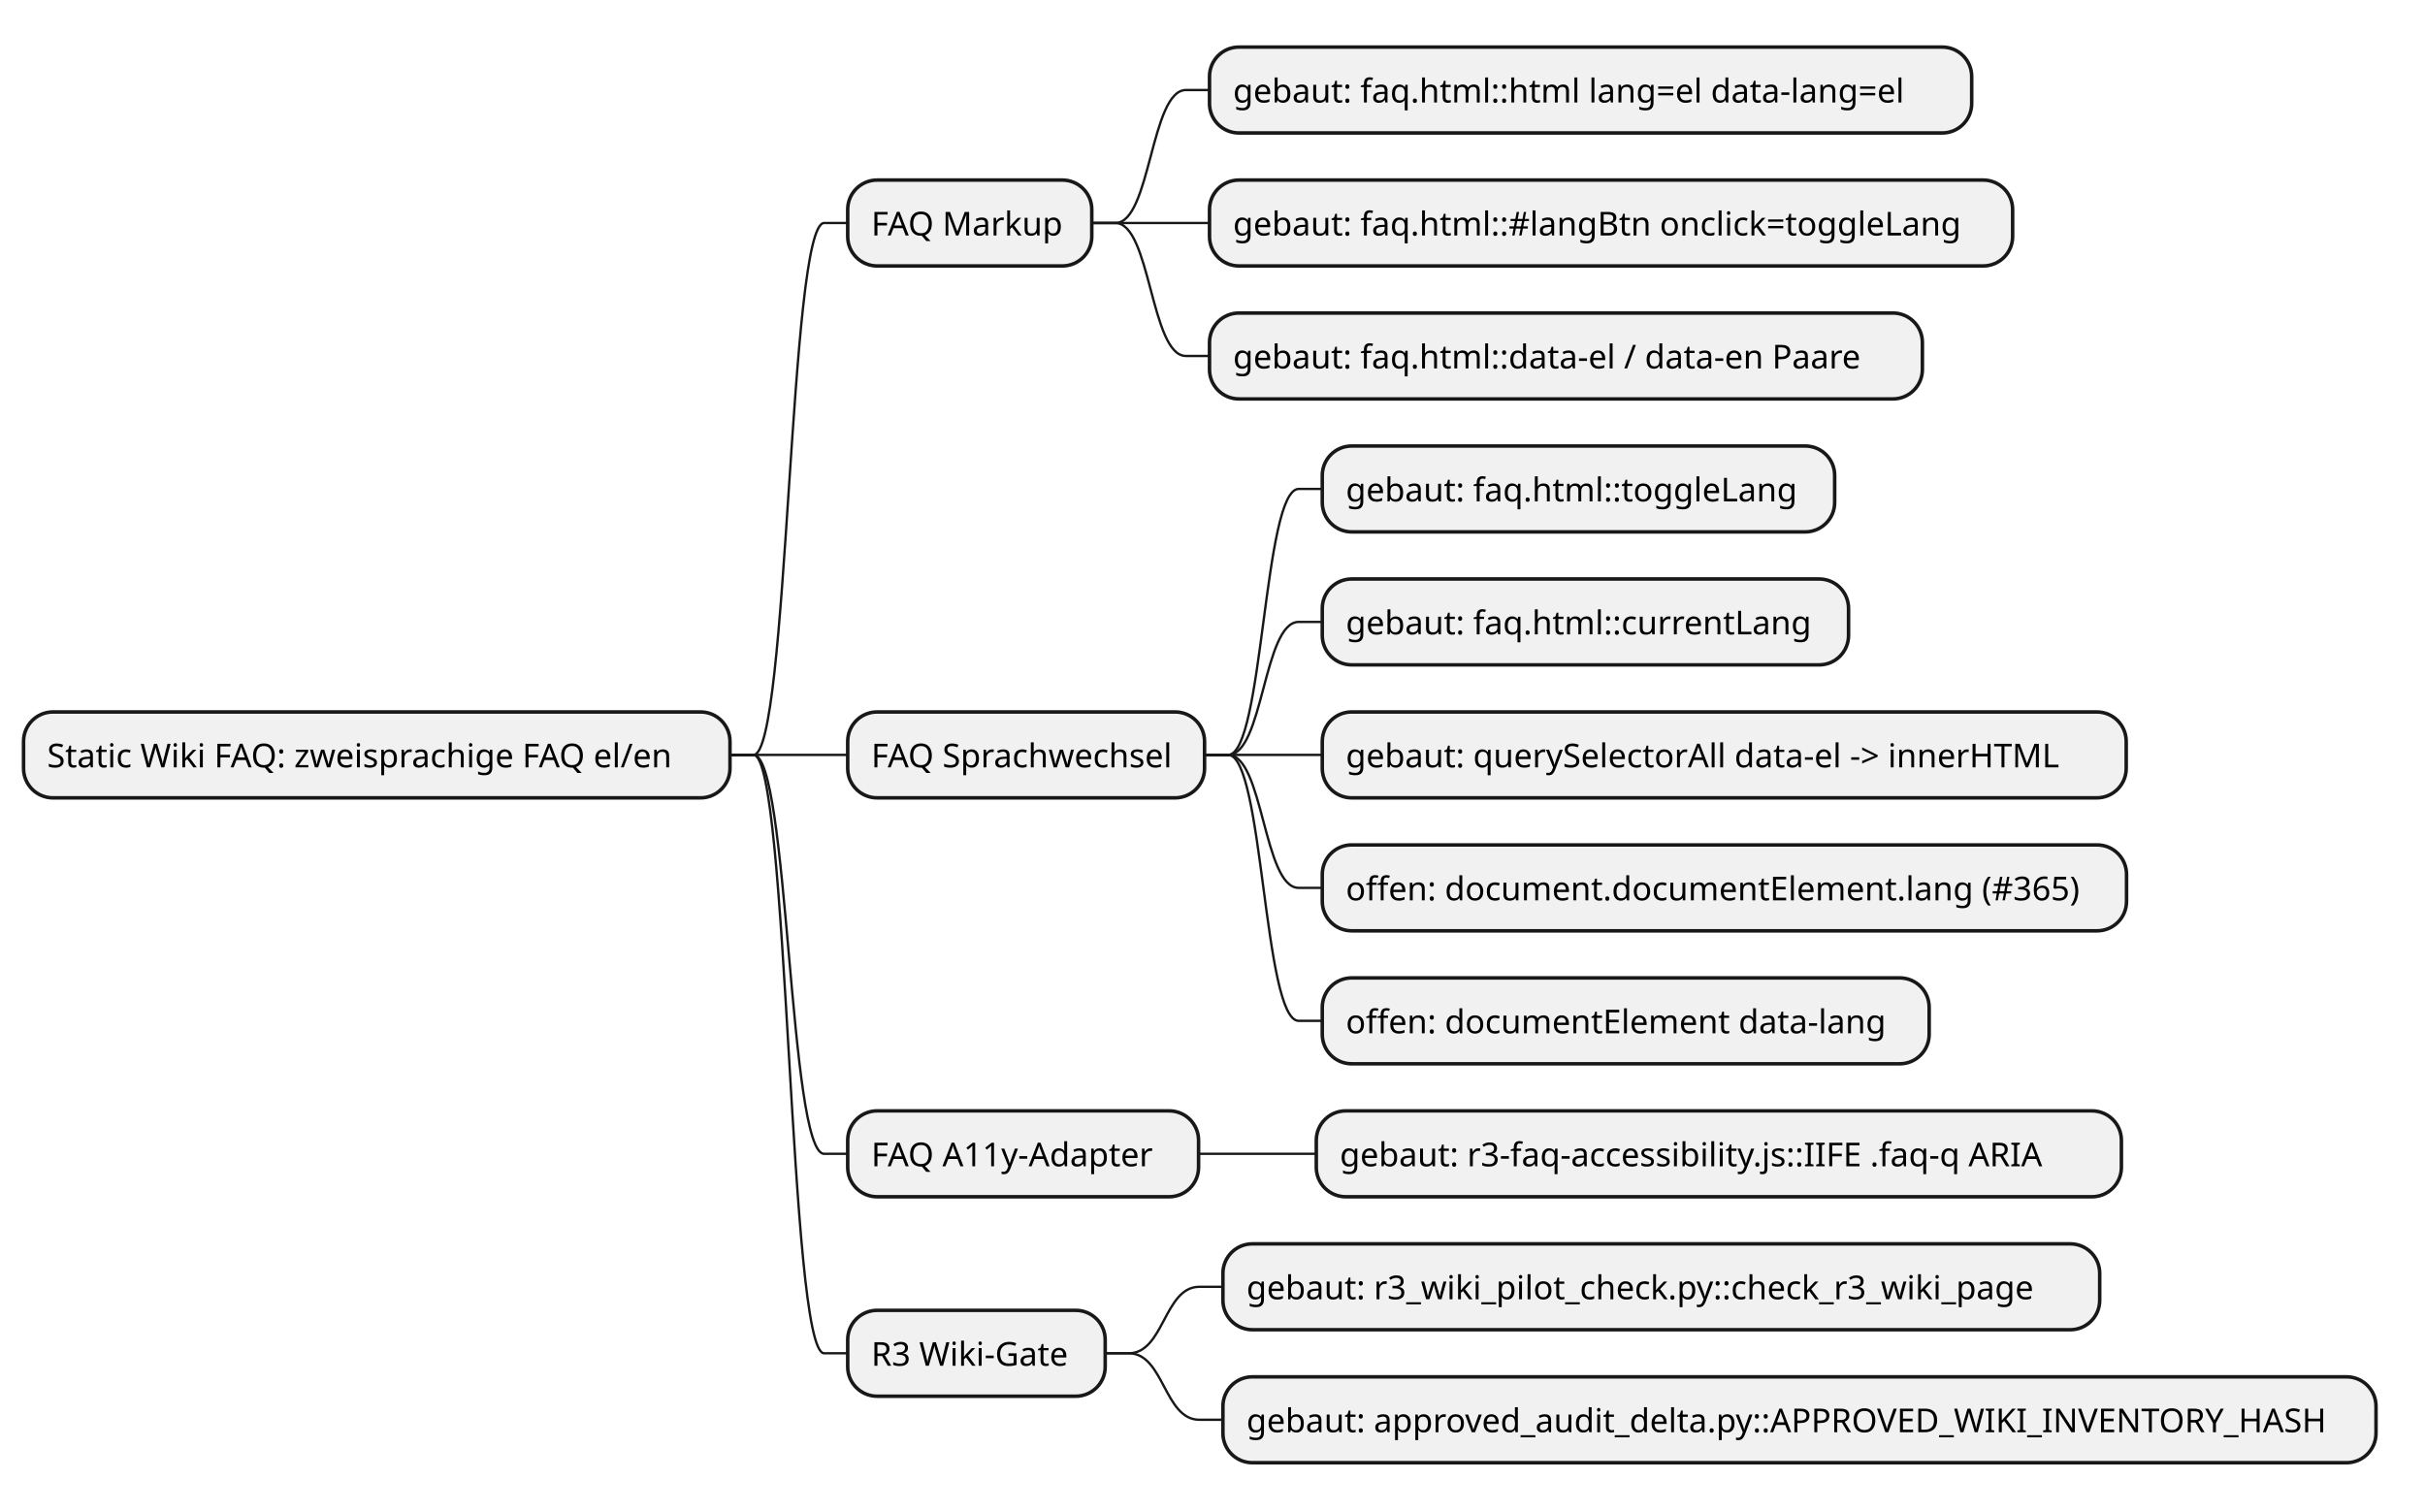
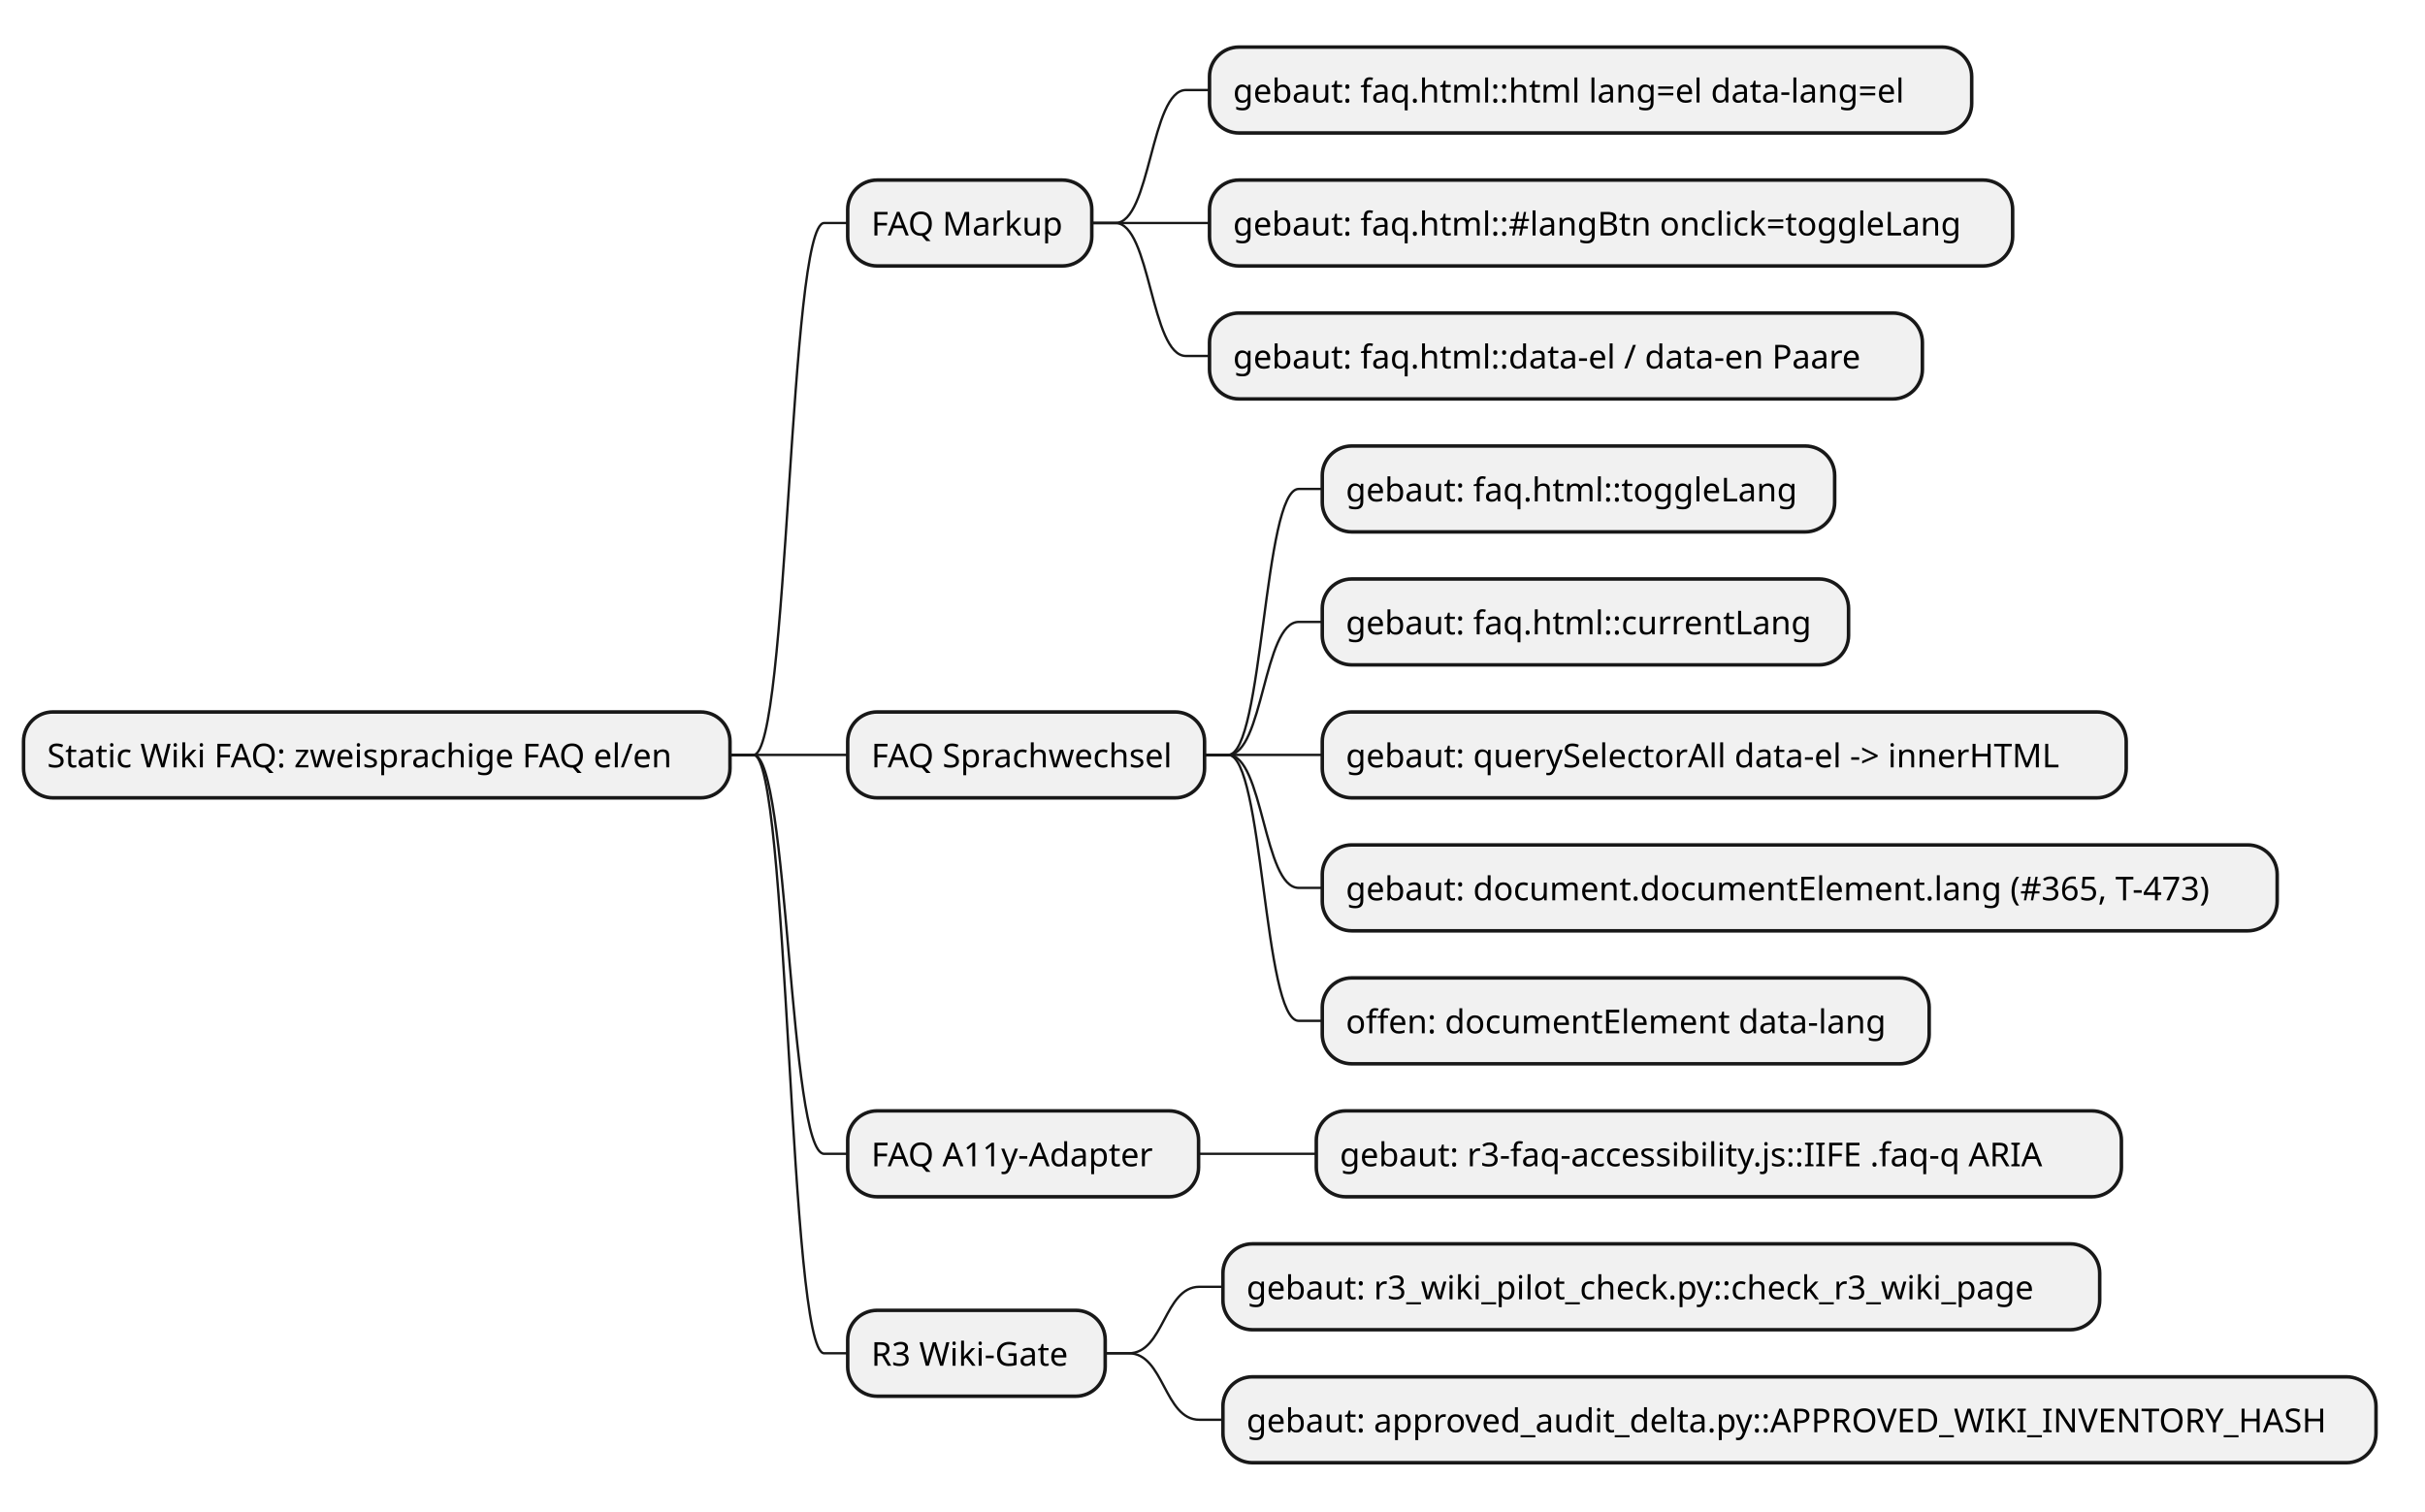
<svg xmlns="http://www.w3.org/2000/svg" version="1.1" data-diagram-type="MINDMAP" style="width:1030px;height:642px;background:#FFFFFF;" width="1030px" height="642px" viewBox="0 0 1030 642" zoomAndPan="magnify" preserveAspectRatio="none" contentStyleType="text/css">
  <defs />
  <g font-family="sans-serif" lengthAdjust="spacing">
    <rect x="10" y="302.441" width="300.055" height="36.488" fill="#F1F1F1" style="stroke:#181818;stroke-width:1.5;" rx="12.5" ry="12.5" />
    <text x="20" y="325.977" fill="#000" font-size="14" textLength="280.055">Static Wiki FAQ: zweisprachige FAQ el/en</text>
    <rect x="360.055" y="76.488" width="103.672" height="36.488" fill="#F1F1F1" style="stroke:#181818;stroke-width:1.5;" rx="12.5" ry="12.5" />
    <text x="370.055" y="100.023" fill="#000" font-size="14" textLength="83.672">FAQ Markup</text>
    <rect x="513.727" y="20" width="323.734" height="36.488" fill="#F1F1F1" style="stroke:#181818;stroke-width:1.5;" rx="12.5" ry="12.5" />
    <text x="523.727" y="43.535" fill="#000" font-size="14" textLength="303.734">gebaut: faq.html::html lang=el data-lang=el</text>
    <path d="M463.727,94.732 L473.727,94.732 C488.727,94.732 488.727,38.244 503.727,38.244 L513.727,38.244" style="stroke:#181818;stroke-width:1;" fill="none" />
    <rect x="513.727" y="76.488" width="341.125" height="36.488" fill="#F1F1F1" style="stroke:#181818;stroke-width:1.5;" rx="12.5" ry="12.5" />
    <text x="523.727" y="100.023" fill="#000" font-size="14" textLength="321.125">gebaut: faq.html::#langBtn onclick=toggleLang</text>
    <path d="M463.727,94.732 L473.727,94.732 C488.727,94.732 488.727,94.732 503.727,94.732 L513.727,94.732" style="stroke:#181818;stroke-width:1;" fill="none" />
    <rect x="513.727" y="132.977" width="302.796" height="36.488" fill="#F1F1F1" style="stroke:#181818;stroke-width:1.5;" rx="12.5" ry="12.5" />
    <text x="523.727" y="156.512" fill="#000" font-size="14" textLength="282.796">gebaut: faq.html::data-el / data-en Paare</text>
    <path d="M463.727,94.732 L473.727,94.732 C488.727,94.732 488.727,151.221 503.727,151.221 L513.727,151.221" style="stroke:#181818;stroke-width:1;" fill="none" />
    <path d="M310.055,320.686 L320.055,320.686 C335.055,320.686 335.055,94.732 350.055,94.732 L360.055,94.732" style="stroke:#181818;stroke-width:1;" fill="none" />
    <rect x="360.055" y="302.441" width="151.571" height="36.488" fill="#F1F1F1" style="stroke:#181818;stroke-width:1.5;" rx="12.5" ry="12.5" />
    <text x="370.055" y="325.977" fill="#000" font-size="14" textLength="131.571">FAQ Sprachwechsel</text>
    <rect x="561.626" y="189.465" width="217.634" height="36.488" fill="#F1F1F1" style="stroke:#181818;stroke-width:1.5;" rx="12.5" ry="12.5" />
    <text x="571.626" y="213" fill="#000" font-size="14" textLength="197.634">gebaut: faq.html::toggleLang</text>
    <path d="M511.626,320.686 L521.626,320.686 C536.626,320.686 536.626,207.709 551.626,207.709 L561.626,207.709" style="stroke:#181818;stroke-width:1;" fill="none" />
    <rect x="561.626" y="245.953" width="223.533" height="36.488" fill="#F1F1F1" style="stroke:#181818;stroke-width:1.5;" rx="12.5" ry="12.5" />
    <text x="571.626" y="269.488" fill="#000" font-size="14" textLength="203.533">gebaut: faq.html::currentLang</text>
    <path d="M511.626,320.686 L521.626,320.686 C536.626,320.686 536.626,264.197 551.626,264.197 L561.626,264.197" style="stroke:#181818;stroke-width:1;" fill="none" />
    <rect x="561.626" y="302.441" width="341.467" height="36.488" fill="#F1F1F1" style="stroke:#181818;stroke-width:1.5;" rx="12.5" ry="12.5" />
    <text x="571.626" y="325.977" fill="#000" font-size="14" textLength="321.467">gebaut: querySelectorAll data-el -&gt; innerHTML</text>
    <path d="M511.626,320.686 L521.626,320.686 C536.626,320.686 536.626,320.686 551.626,320.686 L561.626,320.686" style="stroke:#181818;stroke-width:1;" fill="none" />
-     <rect x="561.626" y="358.93" width="341.604" height="36.488" fill="#F1F1F1" style="stroke:#181818;stroke-width:1.5;" rx="12.5" ry="12.5" />
-     <text x="571.626" y="382.465" fill="#000" font-size="14" textLength="321.604">offen: document.documentElement.lang (#365)</text>
+     <rect x="561.626" y="358.93" width="405.588" height="36.488" fill="#F1F1F1" style="stroke:#181818;stroke-width:1.5;" rx="12.5" ry="12.5" />
+     <text x="571.626" y="382.465" fill="#000" font-size="14" textLength="385.588">gebaut: document.documentElement.lang (#365, T-473)</text>
    <path d="M511.626,320.686 L521.626,320.686 C536.626,320.686 536.626,377.174 551.626,377.174 L561.626,377.174" style="stroke:#181818;stroke-width:1;" fill="none" />
    <rect x="561.626" y="415.418" width="257.774" height="36.488" fill="#F1F1F1" style="stroke:#181818;stroke-width:1.5;" rx="12.5" ry="12.5" />
    <text x="571.626" y="438.953" fill="#000" font-size="14" textLength="237.774">offen: documentElement data-lang</text>
    <path d="M511.626,320.686 L521.626,320.686 C536.626,320.686 536.626,433.662 551.626,433.662 L561.626,433.662" style="stroke:#181818;stroke-width:1;" fill="none" />
    <path d="M310.055,320.686 L320.055,320.686 C335.055,320.686 335.055,320.686 350.055,320.686 L360.055,320.686" style="stroke:#181818;stroke-width:1;" fill="none" />
    <rect x="360.055" y="471.906" width="149.028" height="36.488" fill="#F1F1F1" style="stroke:#181818;stroke-width:1.5;" rx="12.5" ry="12.5" />
    <text x="370.055" y="495.441" fill="#000" font-size="14" textLength="129.028">FAQ A11y-Adapter</text>
    <rect x="559.083" y="471.906" width="341.966" height="36.488" fill="#F1F1F1" style="stroke:#181818;stroke-width:1.5;" rx="12.5" ry="12.5" />
    <text x="569.083" y="495.441" fill="#000" font-size="14" textLength="321.966">gebaut: r3-faq-accessibility.js::IIFE .faq-q ARIA</text>
    <path d="M509.083,490.15 L519.083,490.15 C534.083,490.15 534.083,490.15 549.083,490.15 L559.083,490.15" style="stroke:#181818;stroke-width:1;" fill="none" />
    <path d="M310.055,320.686 L320.055,320.686 C335.055,320.686 335.055,490.15 350.055,490.15 L360.055,490.15" style="stroke:#181818;stroke-width:1;" fill="none" />
    <rect x="360.055" y="556.639" width="109.373" height="36.488" fill="#F1F1F1" style="stroke:#181818;stroke-width:1.5;" rx="12.5" ry="12.5" />
    <text x="370.055" y="580.174" fill="#000" font-size="14" textLength="89.373">R3 Wiki-Gate</text>
    <rect x="519.428" y="528.395" width="372.399" height="36.488" fill="#F1F1F1" style="stroke:#181818;stroke-width:1.5;" rx="12.5" ry="12.5" />
    <text x="529.428" y="551.93" fill="#000" font-size="14" textLength="352.399">gebaut: r3_wiki_pilot_check.py::check_r3_wiki_page</text>
    <path d="M469.428,574.883 L479.428,574.883 C494.428,574.883 494.428,546.639 509.428,546.639 L519.428,546.639" style="stroke:#181818;stroke-width:1;" fill="none" />
    <rect x="519.428" y="584.883" width="489.766" height="36.488" fill="#F1F1F1" style="stroke:#181818;stroke-width:1.5;" rx="12.5" ry="12.5" />
    <text x="529.428" y="608.418" fill="#000" font-size="14" textLength="469.766">gebaut: approved_audit_delta.py::APPROVED_WIKI_INVENTORY_HASH</text>
    <path d="M469.428,574.883 L479.428,574.883 C494.428,574.883 494.428,603.127 509.428,603.127 L519.428,603.127" style="stroke:#181818;stroke-width:1;" fill="none" />
    <path d="M310.055,320.686 L320.055,320.686 C335.055,320.686 335.055,574.883 350.055,574.883 L360.055,574.883" style="stroke:#181818;stroke-width:1;" fill="none" />
  </g>
</svg>
